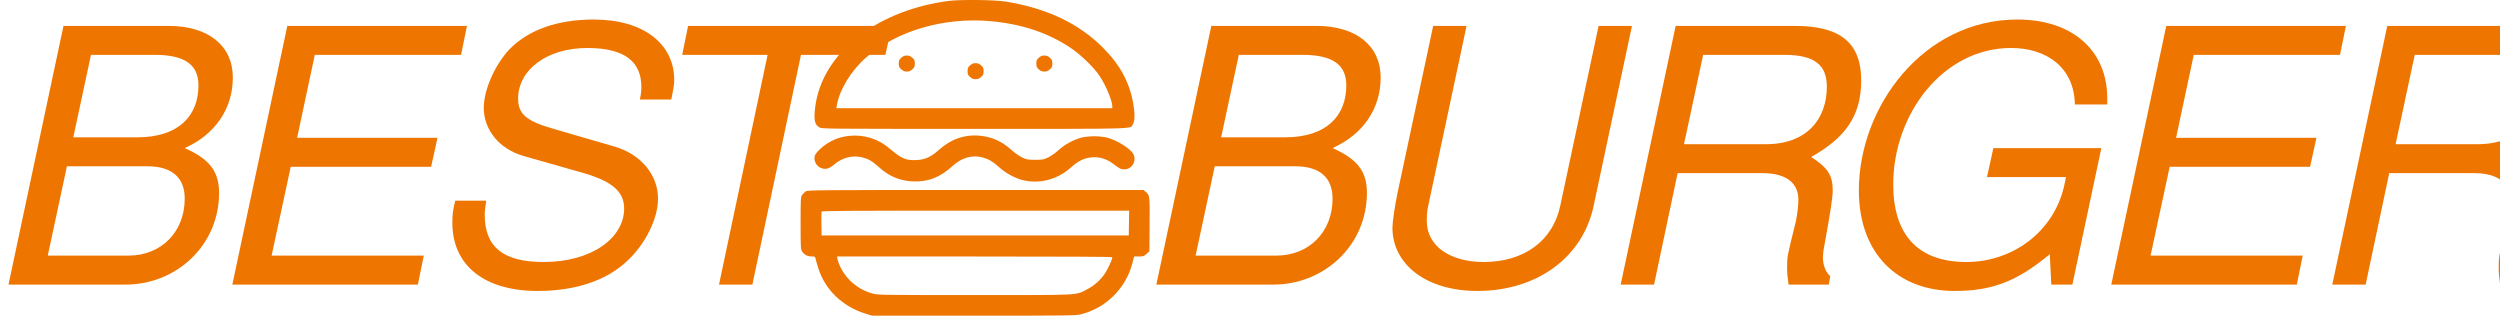
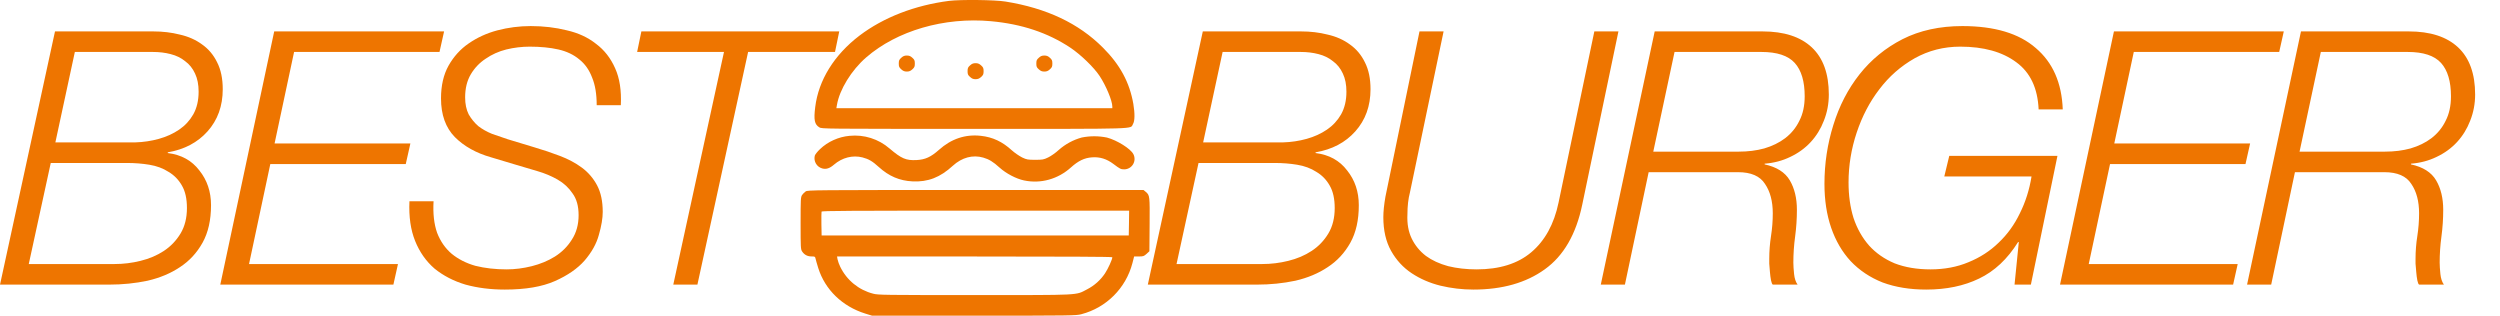
<svg width="300.78" height="37.98" viewBox="0 0 79.581 10.049">
  <g fill="#ee7500">
-     <path class="burger" d="M30.21.028c-1.091.14-2.086.526-2.85 1.105-.807.615-1.305 1.42-1.41 2.276-.051.413-.022.55.131.645.078.048.11.048 4.935.048 5.365 0 4.95.012 5.049-.153.06-.097.063-.333.012-.64-.119-.686-.423-1.25-.973-1.797-.77-.77-1.785-1.25-3.093-1.462-.336-.056-1.433-.068-1.8-.022zm1.331.647c.978.088 1.812.365 2.53.842.328.219.749.625.931.9.207.314.406.79.406.978v.05h-8.785l.018-.102c.082-.49.462-1.109.931-1.515.98-.851 2.488-1.289 3.97-1.153z" />
-     <path class="burger" d="M28.69 1.838c-.067.06-.08.087-.08.185s.013.124.08.185c.06.053.103.07.176.07s.117-.017.175-.07c.068-.061.08-.088.08-.185s-.012-.124-.08-.185c-.058-.054-.102-.07-.175-.07s-.117.016-.175.07zM33.069 1.838c-.069.06-.08.087-.08.185s.011.124.08.185c.058.053.102.07.175.07s.116-.017.175-.07c.068-.061.08-.088.08-.185s-.012-.124-.08-.185c-.059-.054-.102-.07-.175-.07s-.117.016-.175.07zM30.88 2.081c-.068.06-.08.088-.08.185s.012.124.08.185c.058.053.102.07.175.07s.116-.017.175-.07c.068-.061.08-.088.08-.185s-.012-.124-.08-.185c-.059-.053-.102-.07-.175-.07s-.117.017-.175.07zM27.042 4.324c-.35.031-.693.187-.939.423-.085.08-.16.175-.168.214a.337.337 0 00.239.401c.126.034.236-.002.374-.121.26-.224.594-.31.907-.23.197.052.316.12.516.303.326.296.664.44 1.077.46.492.024.88-.127 1.282-.497.29-.265.635-.357.97-.26.183.053.312.131.516.316.21.19.533.36.783.411.53.112 1.08-.041 1.494-.416.23-.207.425-.302.666-.319.25-.02.472.05.686.212.207.156.233.17.345.17.244 0 .402-.267.287-.486-.09-.173-.518-.44-.839-.526a2.028 2.028 0 00-.802-.002 1.84 1.84 0 00-.733.396c-.1.093-.25.197-.338.239-.145.07-.177.075-.413.075s-.267-.005-.416-.075a1.8 1.8 0 01-.326-.226c-.304-.278-.61-.421-.985-.462-.493-.056-.943.094-1.337.447-.254.226-.438.311-.71.324-.339.017-.48-.044-.862-.368a1.686 1.686 0 00-1.274-.403zM25.646 6.094a.508.508 0 00-.114.114c-.044.066-.047.13-.047.898s.003.832.047.897c.07.107.17.16.299.16.107 0 .116.006.129.067.007.038.048.175.087.304.217.688.764 1.218 1.493 1.447l.22.068h3.246c3.108 0 3.254-.003 3.417-.047a2.273 2.273 0 001.625-1.627l.054-.211h.153c.138 0 .158-.007.243-.083l.09-.083.007-.846c.007-.914.005-.936-.121-1.043l-.073-.061H31.06c-5.193 0-5.346.002-5.414.046zM35.938 7.1l-.007.396h-9.777l-.007-.365c-.003-.2 0-.377.005-.394.01-.027.924-.031 4.903-.031h4.888zm-.53 1.09c0 .067-.136.366-.233.512a1.523 1.523 0 01-.572.509c-.374.194-.14.182-3.585.182-2.865 0-3.074-.002-3.222-.044a1.603 1.603 0 01-1.05-.858 1.156 1.156 0 01-.086-.238l-.015-.088h4.383c2.836 0 4.38.007 4.38.024z" />
-     <text x="-7.045" y="8.798" font-family="'Helvetica Neue'" font-size="11.289" font-style="italic" font-weight="200" letter-spacing="-.529" stroke="#ee7500" stroke-width="0" style="font-variant-caps:normal;font-variant-east-asian:normal;font-variant-ligatures:normal;font-variant-numeric:normal;line-height:1.25" transform="translate(6.989 .262)">
-       <tspan x="-7.045" y="8.798" font-weight="300" style="font-variant-caps:normal;font-variant-east-asian:normal;font-variant-ligatures:normal;font-variant-numeric:normal">BEST</tspan>
-     </text>
-     <text x="29.492" y="8.798" font-family="'Helvetica Neue'" font-size="11.289" font-style="italic" font-weight="200" letter-spacing="-.529" stroke="#ee7500" stroke-width="0" style="font-variant-caps:normal;font-variant-east-asian:normal;font-variant-ligatures:normal;font-variant-numeric:normal;line-height:1.25" transform="translate(6.989 .262)">
-       <tspan x="29.492" y="8.798" font-weight="300" style="font-variant-caps:normal;font-variant-east-asian:normal;font-variant-ligatures:normal;font-variant-numeric:normal">BURGER</tspan>
-     </text>
+     <path class="prefix__burger" d="M30.21.028c-1.091.14-2.086.526-2.85 1.105-.807.615-1.305 1.42-1.41 2.276-.051.413-.022.55.131.645.078.048.11.048 4.935.048 5.365 0 4.95.012 5.049-.153.06-.097.063-.333.012-.64-.119-.686-.423-1.25-.973-1.797-.77-.77-1.785-1.25-3.093-1.462-.336-.056-1.433-.068-1.8-.022zm1.331.647c.978.088 1.812.365 2.53.842.328.219.749.625.931.9.207.314.406.79.406.978v.05h-8.785l.018-.102c.082-.49.462-1.109.931-1.515.98-.851 2.488-1.289 3.97-1.153z" />
+     <path class="prefix__burger" d="M28.69 1.838c-.067.06-.08.087-.08.185s.013.124.08.185c.06.053.103.07.176.07s.117-.017.175-.07c.068-.061.08-.088.08-.185s-.012-.124-.08-.185c-.058-.054-.102-.07-.175-.07s-.117.016-.175.07zm4.379 0c-.069.06-.08.087-.08.185s.011.124.08.185c.058.053.102.07.175.07s.116-.017.175-.07c.068-.061.08-.088.08-.185s-.012-.124-.08-.185c-.059-.054-.102-.07-.175-.07s-.117.016-.175.07zm-2.189.243c-.068.06-.08.088-.08.185s.012.124.08.185c.058.053.102.07.175.07s.116-.017.175-.07c.068-.061.08-.088.08-.185s-.012-.124-.08-.185c-.059-.053-.102-.07-.175-.07s-.117.017-.175.07zm-3.838 2.243c-.35.031-.693.187-.939.423-.085.08-.16.175-.168.214a.337.337 0 00.239.401c.126.034.236-.002.374-.121.26-.224.594-.31.907-.23.197.052.316.12.516.303.326.296.664.44 1.077.46.492.024.88-.127 1.282-.497.29-.265.635-.357.97-.26.183.053.312.131.516.316.21.19.533.36.783.411.53.112 1.08-.041 1.494-.416.23-.207.425-.302.666-.319.25-.02.472.05.686.212.207.156.233.17.345.17a.331.331 0 00.287-.486c-.09-.173-.518-.44-.839-.526a2.028 2.028 0 00-.802-.002 1.84 1.84 0 00-.733.396c-.1.093-.25.197-.338.239-.145.07-.177.075-.413.075s-.267-.005-.416-.075a1.8 1.8 0 01-.326-.226c-.304-.278-.61-.421-.985-.462-.493-.056-.943.094-1.337.447-.254.226-.438.311-.71.324-.339.017-.48-.044-.862-.368a1.686 1.686 0 00-1.274-.403zm-1.396 1.77a.508.508 0 00-.114.114c-.044.066-.047.13-.047.898s.003.832.047.897c.07.107.17.16.299.16.107 0 .116.006.129.067.007.038.048.175.087.304.217.688.764 1.218 1.493 1.447l.22.068h3.246c3.108 0 3.254-.003 3.417-.047a2.273 2.273 0 001.625-1.627l.054-.211h.153c.138 0 .158-.007.243-.083l.09-.083.007-.846c.007-.914.005-.936-.121-1.043l-.073-.061H31.06c-5.193 0-5.346.002-5.414.046zM35.938 7.1l-.007.396h-9.777l-.007-.365c-.003-.2 0-.377.005-.394.01-.027.924-.031 4.903-.031h4.888zm-.53 1.09c0 .067-.136.366-.233.512a1.523 1.523 0 01-.572.509c-.374.194-.14.182-3.585.182-2.865 0-3.074-.002-3.222-.044a1.603 1.603 0 01-1.05-.858 1.156 1.156 0 01-.086-.238l-.015-.088h4.383c2.836 0 4.38.007 4.38.024z" />
+     <g stroke="none" stroke-width="0" style="font-variant-caps:normal;font-variant-east-asian:normal;font-variant-ligatures:normal;font-variant-numeric:normal" aria-label="BEST">
+       <path d="M1.762 4.533l.62-2.879h2.484q.305 0 .564.068.271.068.463.226.203.147.316.395.113.237.113.576 0 .417-.17.722-.168.294-.45.486t-.644.293-.756.113zM1.75 1L0 9.06h3.477q.633 0 1.22-.124.587-.136 1.027-.43.451-.293.722-.778t.271-1.197q0-.643-.372-1.106-.361-.474-1.005-.553v-.023q.79-.135 1.265-.666.485-.542.485-1.343 0-.508-.18-.858-.17-.35-.475-.565-.305-.225-.711-.316Q5.329 1 4.877 1zM.915 8.405l.7-3.217h2.427q.372 0 .711.056.35.057.61.226.27.158.429.44.158.271.158.712 0 .474-.204.812t-.53.553-.745.317q-.407.101-.824.101zM8.728 1L7.012 9.06h5.51l.146-.655H7.927l.677-3.183h4.312l.147-.655H8.74l.621-2.913h4.629L14.136 1z" style="font-variant-caps:normal;font-variant-east-asian:normal;font-variant-ligatures:normal;font-variant-numeric:normal" />
+       <path d="M18.994 3.348h.768q.034-.7-.181-1.174-.214-.486-.61-.78-.383-.304-.925-.428Q17.504.83 16.894.83q-.542 0-1.061.136-.508.135-.914.417-.396.271-.644.712-.237.429-.237 1.038 0 .78.44 1.23.44.441 1.152.644l.79.237q.339.102.689.204t.643.27q.294.17.474.44.192.26.192.69 0 .45-.214.778-.203.328-.542.542-.328.203-.734.305t-.801.102q-.542 0-.994-.113-.44-.125-.756-.384-.305-.26-.463-.666-.147-.418-.113-1.005h-.768q-.033.734.181 1.264.214.531.62.881.419.339.983.508.576.158 1.253.158.982 0 1.592-.27t.948-.656q.339-.395.452-.812.124-.43.124-.734 0-.508-.18-.847-.181-.339-.486-.564t-.7-.373q-.384-.147-.802-.27l-.858-.26q-.248-.08-.496-.17-.249-.101-.44-.248-.181-.158-.305-.373-.113-.225-.113-.542 0-.429.18-.733t.474-.497q.294-.203.655-.294.373-.09.745-.09.52 0 .915.09t.666.317q.27.214.406.575.147.35.147.88zM20.416 1l-.135.654h2.765L21.432 9.06h.768l1.614-7.406h2.766L26.715 1z" style="font-variant-caps:normal;font-variant-east-asian:normal;font-variant-ligatures:normal;font-variant-numeric:normal" />
+     </g>
+     <g stroke="none" stroke-width="0" style="font-variant-caps:normal;font-variant-east-asian:normal;font-variant-ligatures:normal;font-variant-numeric:normal" aria-label="BURGER">
+       <path d="M38.299 4.533l.62-2.879h2.485q.304 0 .564.068.27.068.463.226.203.147.316.395.113.237.113.576 0 .417-.17.722-.169.294-.451.486t-.644.293-.756.113zM38.288 1l-1.75 8.06h3.477q.632 0 1.22-.124.586-.136 1.026-.43.452-.293.723-.778t.27-1.197q0-.643-.372-1.106-.36-.474-1.004-.553v-.023q.79-.135 1.264-.666.485-.542.485-1.343 0-.508-.18-.858-.17-.35-.474-.565-.305-.225-.712-.316Q41.866 1 41.415 1zm-.836 7.405l.7-3.217h2.427q.373 0 .712.056.35.057.61.226.27.158.428.44.158.271.158.712 0 .474-.203.812t-.53.553-.746.317q-.406.101-.824.101zM45.186 1l-1.084 5.26q-.067.384-.067.655 0 .632.248 1.073.248.44.655.71t.914.396q.52.124 1.05.124 1.377 0 2.27-.643.902-.644 1.196-2.066l1.151-5.51h-.767l-1.14 5.453q-.215 1.028-.87 1.58-.643.543-1.738.543-.486 0-.904-.102-.417-.113-.71-.327-.294-.226-.452-.553t-.136-.768q0-.395.08-.7L45.953 1zM52.628 4.827l.677-3.173h2.766q.745 0 1.061.35t.316 1.062q0 .451-.169.778-.158.328-.451.554-.283.214-.667.327-.372.102-.812.102zM52.673 1l-1.716 8.06h.768l.756-3.579h2.845q.621 0 .858.373.248.361.248.937 0 .361-.056.722-.056.362-.056.723v.158l.022.27q.011.136.034.26.023.113.056.136h.79q-.09-.124-.112-.339t-.023-.361q0-.418.057-.835.056-.418.056-.847 0-.553-.226-.937t-.801-.508V5.21q.44-.033.813-.214.383-.18.654-.474t.418-.678q.158-.395.158-.835 0-.993-.542-1.501Q57.132 1 56.105 1zM64.895 3.483h.768q-.046-1.264-.858-1.953-.802-.7-2.337-.7-1.084 0-1.908.418-.813.418-1.366 1.118T58.36 3.98q-.283.903-.283 1.874 0 .779.215 1.4t.62 1.06q.419.441 1.017.678.61.226 1.388.226.96 0 1.682-.35.734-.35 1.242-1.163h.023l-.136 1.355h.52l.846-4.098H62.05l-.158.655h2.777q-.101.632-.372 1.174-.26.542-.678.937-.406.395-.96.62-.541.227-1.207.227-.644 0-1.14-.192-.486-.204-.813-.565-.327-.372-.497-.88-.158-.508-.158-1.13 0-.812.26-1.59t.722-1.378q.463-.61 1.118-.982.666-.373 1.456-.373 1.118 0 1.784.497.666.485.711 1.501zM67.292 1l-1.716 8.06h5.51l.146-.655H66.49l.678-3.183h4.312l.147-.655h-4.324l.621-2.913h4.629L72.699 1zM73.201 4.827l.677-3.173h2.766q.745 0 1.061.35t.316 1.062q0 .451-.169.778-.158.328-.451.554-.283.214-.667.327-.372.102-.812.102zM73.246 1L71.53 9.06h.768l.756-3.579H75.9q.621 0 .858.373.248.361.248.937 0 .361-.056.722-.057.362-.057.723v.158q.012.124.023.27.011.136.034.26.023.113.056.136h.79q-.09-.124-.112-.339t-.023-.361q0-.418.057-.835.056-.418.056-.847 0-.553-.226-.937t-.801-.508V5.21q.44-.033.813-.214.383-.18.654-.474t.418-.678q.158-.395.158-.835 0-.993-.542-1.501Q77.705 1 76.678 1z" style="font-variant-caps:normal;font-variant-east-asian:normal;font-variant-ligatures:normal;font-variant-numeric:normal" />
+     </g>
  </g>
</svg>
